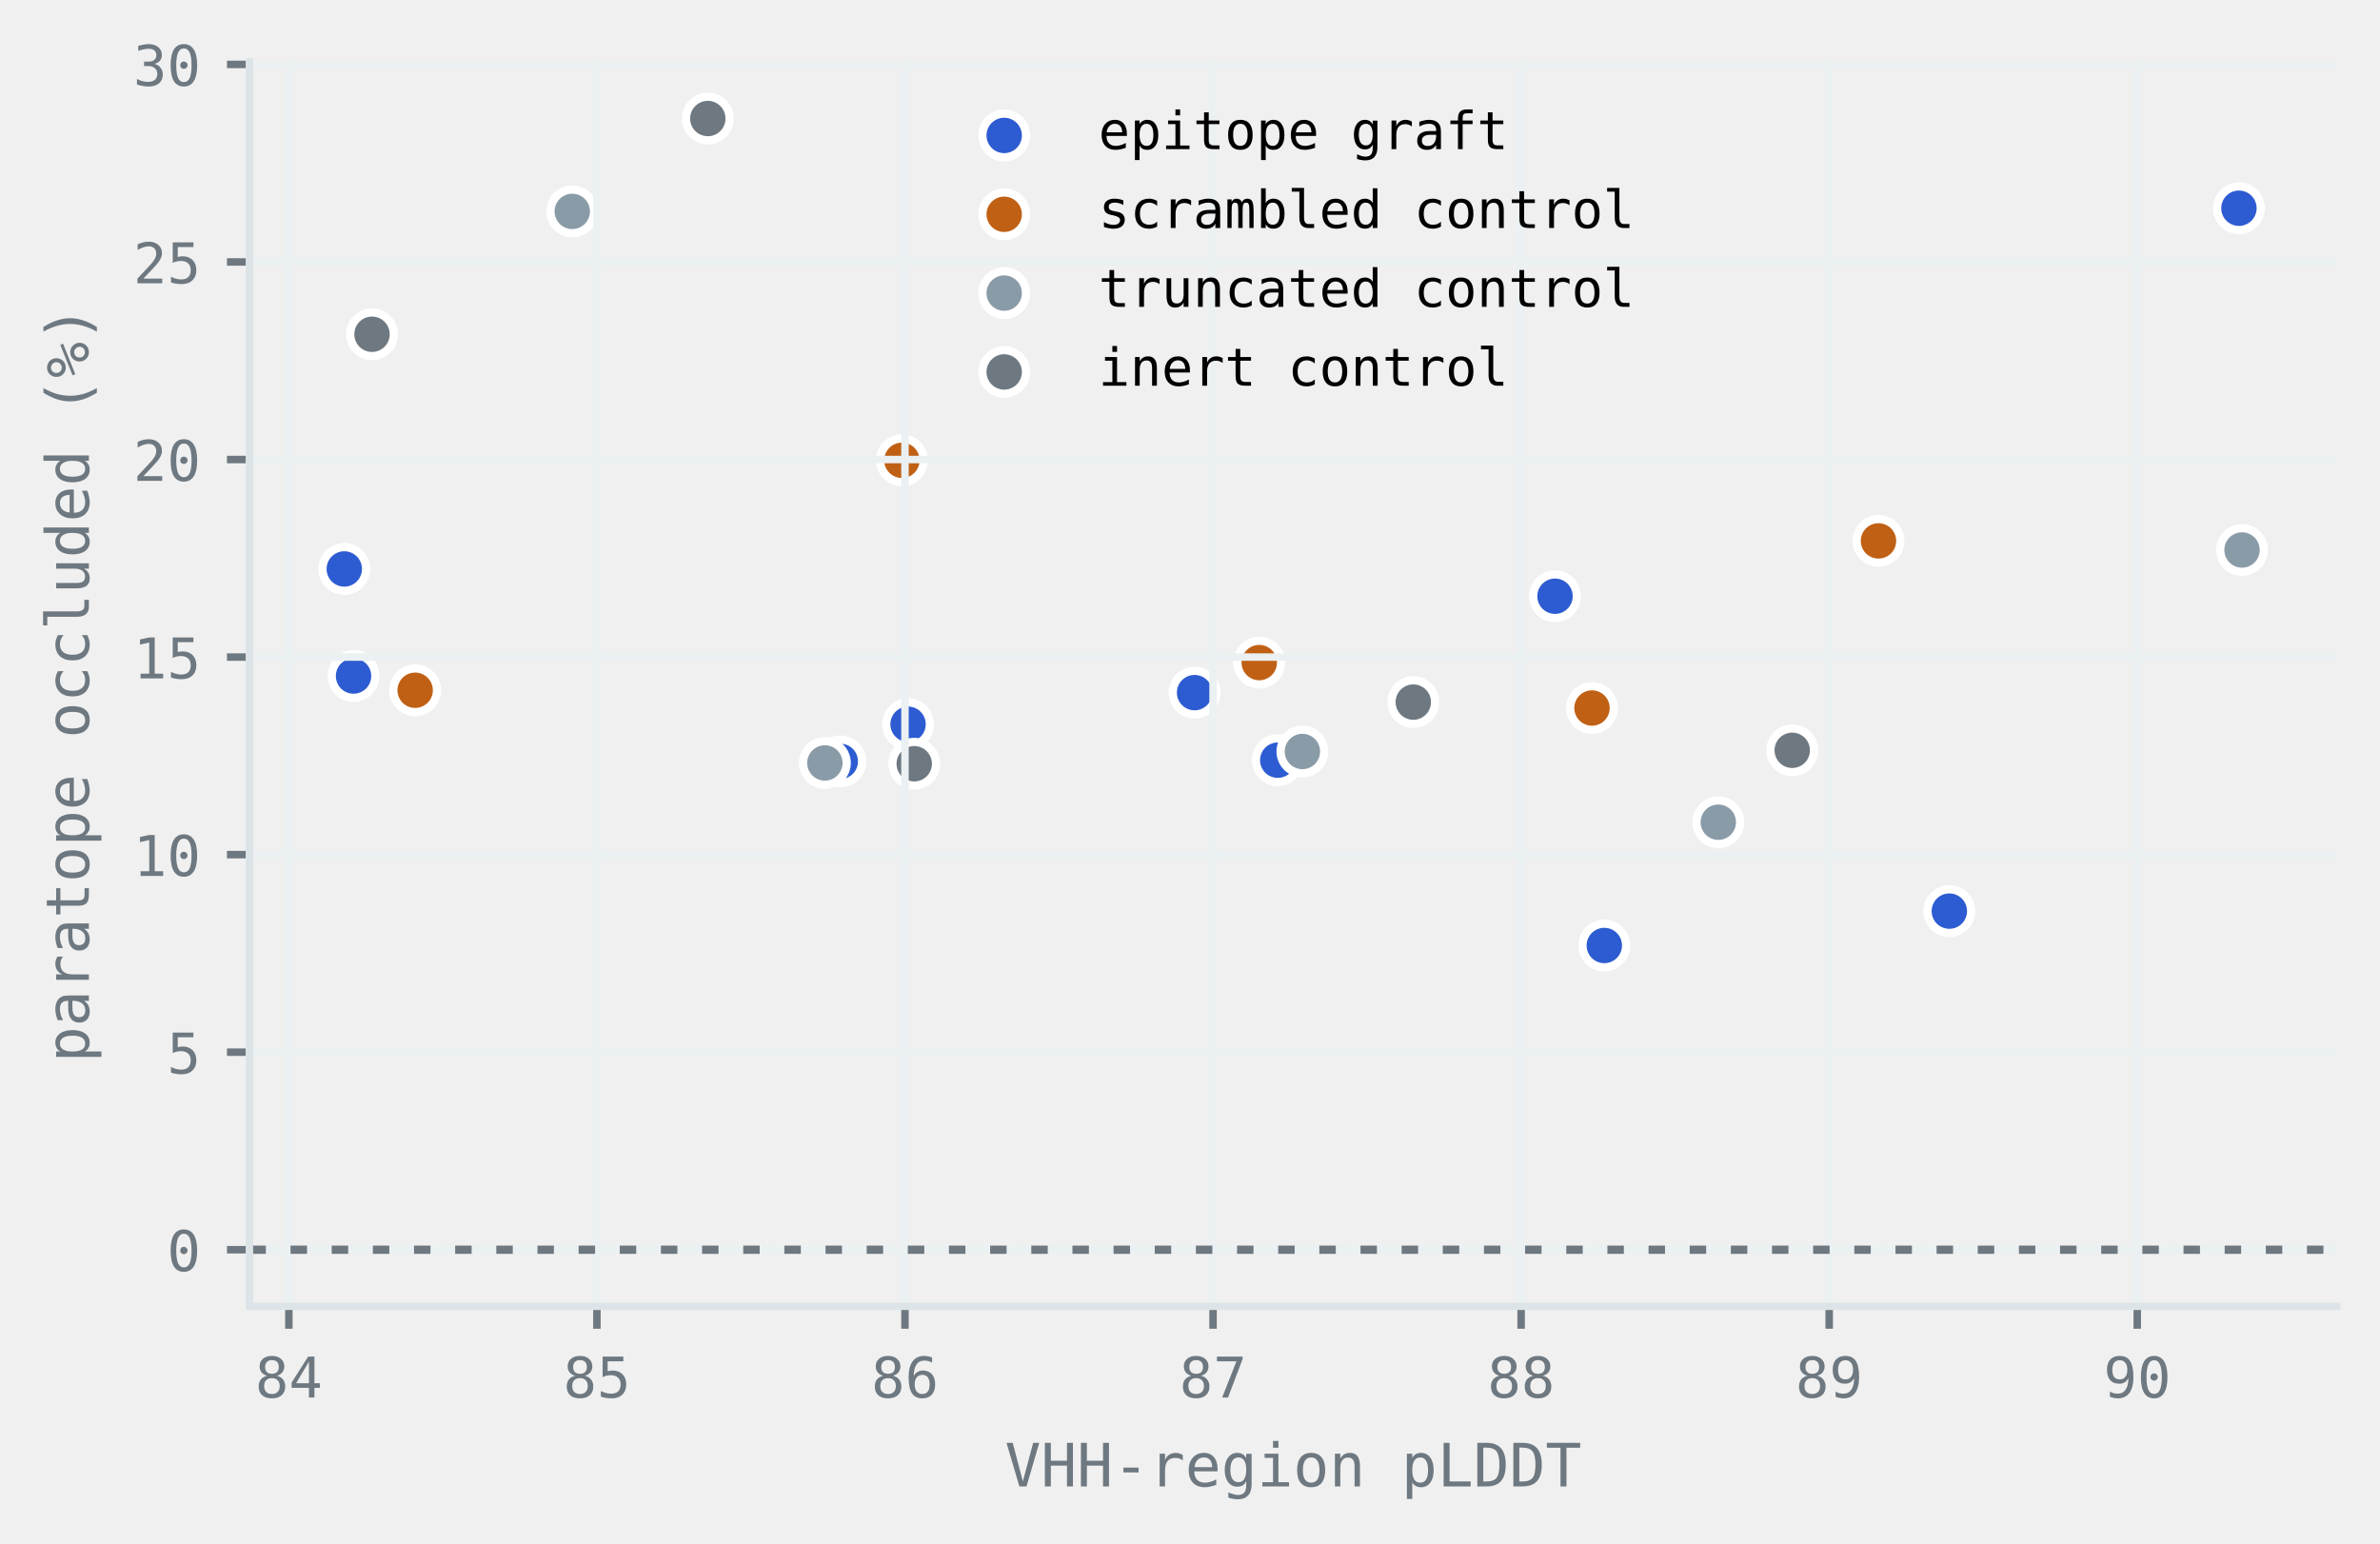
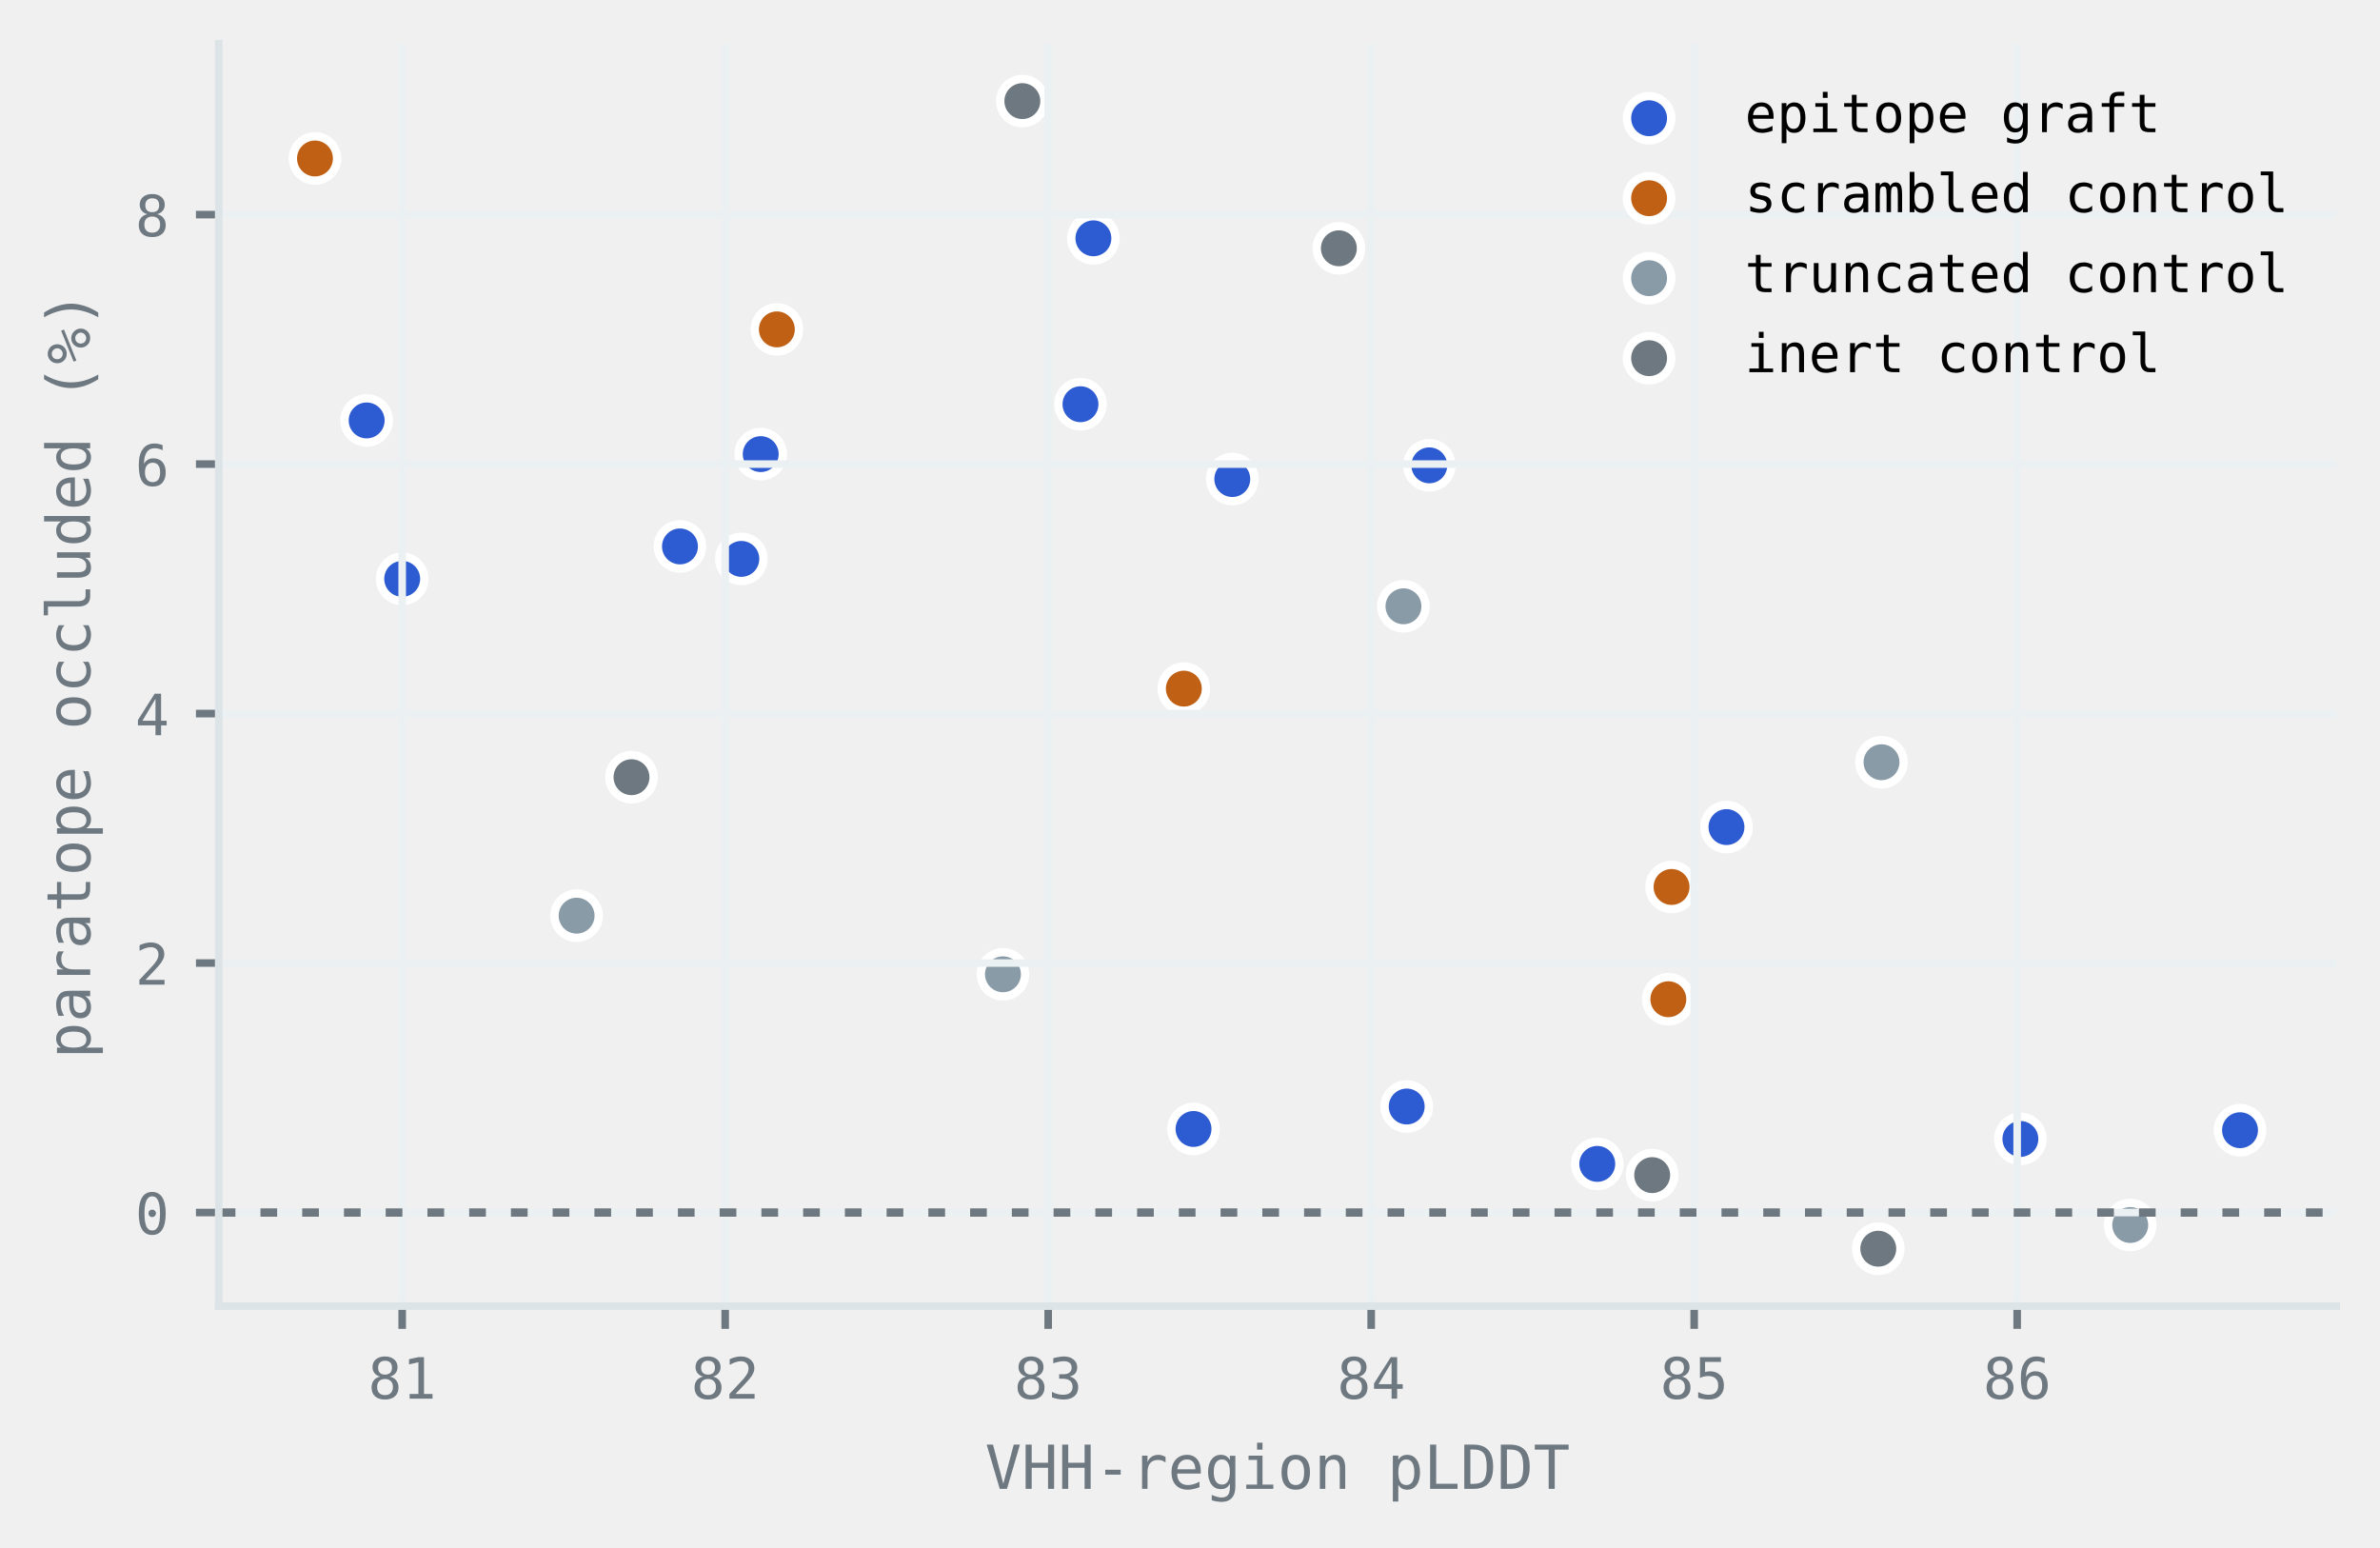
- <svg xmlns="http://www.w3.org/2000/svg" xmlns:xlink="http://www.w3.org/1999/xlink" width="318.094pt" height="206.365pt" viewBox="0 0 318.094 206.365" version="1.1">
+ <svg xmlns="http://www.w3.org/2000/svg" xmlns:xlink="http://www.w3.org/1999/xlink" width="313.578pt" height="203.841pt" viewBox="0 0 313.578 203.841" version="1.1">
  <defs>
    <style type="text/css">*{stroke-linejoin: round; stroke-linecap: butt}</style>
  </defs>
  <g id="figure_1">
    <g id="patch_1">
-       <path d="M 0 206.365  L 318.094 206.365  L 318.094 0  L 0 0  L 0 206.365  z " style="fill: none" />
+       <path d="M 0 203.841  L 313.578 203.841  L 313.578 0  L 0 0  L 0 203.841  z " style="fill: none" />
    </g>
    <g id="axes_1">
      <g id="patch_2">
-         <path d="M 33.334 174.604  L 312.334 174.604  L 312.334 8.284  L 33.334 8.284  L 33.334 174.604  z " style="fill: none" />
+         <path d="M 28.818 172.08  L 307.818 172.08  L 307.818 5.76  L 28.818 5.76  L 28.818 172.08  z " style="fill: none" />
      </g>
      <g id="PathCollection_1">
        <defs>
-           <path id="m5e98260276" d="M 0 2.915  C 0.773 2.915 1.515 2.608 2.062 2.062  C 2.608 1.515 2.915 0.773 2.915 0  C 2.915 -0.773 2.608 -1.515 2.062 -2.062  C 1.515 -2.608 0.773 -2.915 0 -2.915  C -0.773 -2.915 -1.515 -2.608 -2.062 -2.062  C -2.608 -1.515 -2.915 -0.773 -2.915 0  C -2.915 0.773 -2.608 1.515 -2.062 2.062  C -1.515 2.608 -0.773 2.915 0 2.915  z " style="stroke: #ffffff; stroke-width: 1.1" />
-         </defs>
-         <g clip-path="url(#p5431f6725d)">
-           <use xlink:href="#m5e98260276" x="299.24" y="27.833" style="fill: #2d5bd1; stroke: #ffffff; stroke-width: 1.1" />
-           <use xlink:href="#m5e98260276" x="207.832" y="79.694" style="fill: #2d5bd1; stroke: #ffffff; stroke-width: 1.1" />
-           <use xlink:href="#m5e98260276" x="159.658" y="92.58" style="fill: #2d5bd1; stroke: #ffffff; stroke-width: 1.1" />
-           <use xlink:href="#m5e98260276" x="112.307" y="101.769" style="fill: #2d5bd1; stroke: #ffffff; stroke-width: 1.1" />
-           <use xlink:href="#m5e98260276" x="46.015" y="76.05" style="fill: #2d5bd1; stroke: #ffffff; stroke-width: 1.1" />
-           <use xlink:href="#m5e98260276" x="260.536" y="121.785" style="fill: #2d5bd1; stroke: #ffffff; stroke-width: 1.1" />
-           <use xlink:href="#m5e98260276" x="214.42" y="126.379" style="fill: #2d5bd1; stroke: #ffffff; stroke-width: 1.1" />
-           <use xlink:href="#m5e98260276" x="170.775" y="101.611" style="fill: #2d5bd1; stroke: #ffffff; stroke-width: 1.1" />
-           <use xlink:href="#m5e98260276" x="121.365" y="96.805" style="fill: #2d5bd1; stroke: #ffffff; stroke-width: 1.1" />
-           <use xlink:href="#m5e98260276" x="47.251" y="90.362" style="fill: #2d5bd1; stroke: #ffffff; stroke-width: 1.1" />
+           <path id="ma1dfb55750" d="M 0 2.915  C 0.773 2.915 1.515 2.608 2.062 2.062  C 2.608 1.515 2.915 0.773 2.915 0  C 2.915 -0.773 2.608 -1.515 2.062 -2.062  C 1.515 -2.608 0.773 -2.915 0 -2.915  C -0.773 -2.915 -1.515 -2.608 -2.062 -2.062  C -2.608 -1.515 -2.915 -0.773 -2.915 0  C -2.915 0.773 -2.608 1.515 -2.062 2.062  C -1.515 2.608 -0.773 2.915 0 2.915  z " style="stroke: #ffffff; stroke-width: 1.1" />
+         </defs>
+         <g clip-path="url(#p9298467841)">
+           <use xlink:href="#ma1dfb55750" x="185.341" y="145.784" style="fill: #2d5bd1; stroke: #ffffff; stroke-width: 1.1" />
+           <use xlink:href="#ma1dfb55750" x="162.36" y="63.117" style="fill: #2d5bd1; stroke: #ffffff; stroke-width: 1.1" />
+           <use xlink:href="#ma1dfb55750" x="144.061" y="31.398" style="fill: #2d5bd1; stroke: #ffffff; stroke-width: 1.1" />
+           <use xlink:href="#ma1dfb55750" x="100.228" y="59.83" style="fill: #2d5bd1; stroke: #ffffff; stroke-width: 1.1" />
+           <use xlink:href="#ma1dfb55750" x="48.309" y="55.393" style="fill: #2d5bd1; stroke: #ffffff; stroke-width: 1.1" />
+           <use xlink:href="#ma1dfb55750" x="295.137" y="148.907" style="fill: #2d5bd1; stroke: #ffffff; stroke-width: 1.1" />
+           <use xlink:href="#ma1dfb55750" x="266.198" y="150.057" style="fill: #2d5bd1; stroke: #ffffff; stroke-width: 1.1" />
+           <use xlink:href="#ma1dfb55750" x="210.449" y="153.344" style="fill: #2d5bd1; stroke: #ffffff; stroke-width: 1.1" />
+           <use xlink:href="#ma1dfb55750" x="157.254" y="148.743" style="fill: #2d5bd1; stroke: #ffffff; stroke-width: 1.1" />
+           <use xlink:href="#ma1dfb55750" x="89.589" y="71.992" style="fill: #2d5bd1; stroke: #ffffff; stroke-width: 1.1" />
+           <use xlink:href="#ma1dfb55750" x="227.472" y="108.97" style="fill: #2d5bd1; stroke: #ffffff; stroke-width: 1.1" />
+           <use xlink:href="#ma1dfb55750" x="188.32" y="61.31" style="fill: #2d5bd1; stroke: #ffffff; stroke-width: 1.1" />
+           <use xlink:href="#ma1dfb55750" x="142.359" y="53.257" style="fill: #2d5bd1; stroke: #ffffff; stroke-width: 1.1" />
+           <use xlink:href="#ma1dfb55750" x="97.675" y="73.636" style="fill: #2d5bd1; stroke: #ffffff; stroke-width: 1.1" />
+           <use xlink:href="#ma1dfb55750" x="52.99" y="76.265" style="fill: #2d5bd1; stroke: #ffffff; stroke-width: 1.1" />
        </g>
      </g>
      <g id="PathCollection_2">
        <defs>
-           <path id="mda47fde852" d="M 0 2.915  C 0.773 2.915 1.515 2.608 2.062 2.062  C 2.608 1.515 2.915 0.773 2.915 0  C 2.915 -0.773 2.608 -1.515 2.062 -2.062  C 1.515 -2.608 0.773 -2.915 0 -2.915  C -0.773 -2.915 -1.515 -2.608 -2.062 -2.062  C -2.608 -1.515 -2.915 -0.773 -2.915 0  C -2.915 0.773 -2.608 1.515 -2.062 2.062  C -1.515 2.608 -0.773 2.915 0 2.915  z " style="stroke: #ffffff; stroke-width: 1.1" />
-         </defs>
-         <g clip-path="url(#p5431f6725d)">
-           <use xlink:href="#mda47fde852" x="251.066" y="72.3" style="fill: #c06014; stroke: #ffffff; stroke-width: 1.1" />
-           <use xlink:href="#mda47fde852" x="212.773" y="94.639" style="fill: #c06014; stroke: #ffffff; stroke-width: 1.1" />
-           <use xlink:href="#mda47fde852" x="168.304" y="88.566" style="fill: #c06014; stroke: #ffffff; stroke-width: 1.1" />
-           <use xlink:href="#mda47fde852" x="120.542" y="61.526" style="fill: #c06014; stroke: #ffffff; stroke-width: 1.1" />
-           <use xlink:href="#mda47fde852" x="55.486" y="92.263" style="fill: #c06014; stroke: #ffffff; stroke-width: 1.1" />
+           <path id="m5ffe9fefdb" d="M 0 2.915  C 0.773 2.915 1.515 2.608 2.062 2.062  C 2.608 1.515 2.915 0.773 2.915 0  C 2.915 -0.773 2.608 -1.515 2.062 -2.062  C 1.515 -2.608 0.773 -2.915 0 -2.915  C -0.773 -2.915 -1.515 -2.608 -2.062 -2.062  C -2.608 -1.515 -2.915 -0.773 -2.915 0  C -2.915 0.773 -2.608 1.515 -2.062 2.062  C -1.515 2.608 -0.773 2.915 0 2.915  z " style="stroke: #ffffff; stroke-width: 1.1" />
+         </defs>
+         <g clip-path="url(#p9298467841)">
+           <use xlink:href="#m5ffe9fefdb" x="220.237" y="116.859" style="fill: #c06014; stroke: #ffffff; stroke-width: 1.1" />
+           <use xlink:href="#m5ffe9fefdb" x="219.812" y="131.65" style="fill: #c06014; stroke: #ffffff; stroke-width: 1.1" />
+           <use xlink:href="#m5ffe9fefdb" x="155.977" y="90.728" style="fill: #c06014; stroke: #ffffff; stroke-width: 1.1" />
+           <use xlink:href="#m5ffe9fefdb" x="102.356" y="43.396" style="fill: #c06014; stroke: #ffffff; stroke-width: 1.1" />
+           <use xlink:href="#m5ffe9fefdb" x="41.5" y="20.88" style="fill: #c06014; stroke: #ffffff; stroke-width: 1.1" />
        </g>
      </g>
      <g id="PathCollection_3">
        <defs>
-           <path id="mbfc5b825ee" d="M 0 2.915  C 0.773 2.915 1.515 2.608 2.062 2.062  C 2.608 1.515 2.915 0.773 2.915 0  C 2.915 -0.773 2.608 -1.515 2.062 -2.062  C 1.515 -2.608 0.773 -2.915 0 -2.915  C -0.773 -2.915 -1.515 -2.608 -2.062 -2.062  C -2.608 -1.515 -2.915 -0.773 -2.915 0  C -2.915 0.773 -2.608 1.515 -2.062 2.062  C -1.515 2.608 -0.773 2.915 0 2.915  z " style="stroke: #ffffff; stroke-width: 1.1" />
-         </defs>
-         <g clip-path="url(#p5431f6725d)">
-           <use xlink:href="#mbfc5b825ee" x="299.652" y="73.515" style="fill: #8a9ba8; stroke: #ffffff; stroke-width: 1.1" />
-           <use xlink:href="#mbfc5b825ee" x="229.655" y="109.902" style="fill: #8a9ba8; stroke: #ffffff; stroke-width: 1.1" />
-           <use xlink:href="#mbfc5b825ee" x="174.069" y="100.449" style="fill: #8a9ba8; stroke: #ffffff; stroke-width: 1.1" />
-           <use xlink:href="#mbfc5b825ee" x="110.248" y="101.98" style="fill: #8a9ba8; stroke: #ffffff; stroke-width: 1.1" />
-           <use xlink:href="#mbfc5b825ee" x="76.485" y="28.255" style="fill: #8a9ba8; stroke: #ffffff; stroke-width: 1.1" />
+           <path id="mbe0c6f31dc" d="M 0 2.915  C 0.773 2.915 1.515 2.608 2.062 2.062  C 2.608 1.515 2.915 0.773 2.915 0  C 2.915 -0.773 2.608 -1.515 2.062 -2.062  C 1.515 -2.608 0.773 -2.915 0 -2.915  C -0.773 -2.915 -1.515 -2.608 -2.062 -2.062  C -2.608 -1.515 -2.915 -0.773 -2.915 0  C -2.915 0.773 -2.608 1.515 -2.062 2.062  C -1.515 2.608 -0.773 2.915 0 2.915  z " style="stroke: #ffffff; stroke-width: 1.1" />
+         </defs>
+         <g clip-path="url(#p9298467841)">
+           <use xlink:href="#mbe0c6f31dc" x="280.667" y="161.397" style="fill: #8a9ba8; stroke: #ffffff; stroke-width: 1.1" />
+           <use xlink:href="#mbe0c6f31dc" x="247.899" y="100.424" style="fill: #8a9ba8; stroke: #ffffff; stroke-width: 1.1" />
+           <use xlink:href="#mbe0c6f31dc" x="184.915" y="79.881" style="fill: #8a9ba8; stroke: #ffffff; stroke-width: 1.1" />
+           <use xlink:href="#mbe0c6f31dc" x="132.145" y="128.363" style="fill: #8a9ba8; stroke: #ffffff; stroke-width: 1.1" />
+           <use xlink:href="#mbe0c6f31dc" x="75.971" y="120.639" style="fill: #8a9ba8; stroke: #ffffff; stroke-width: 1.1" />
        </g>
      </g>
      <g id="PathCollection_4">
        <defs>
-           <path id="mfb22952a0c" d="M 0 2.915  C 0.773 2.915 1.515 2.608 2.062 2.062  C 2.608 1.515 2.915 0.773 2.915 0  C 2.915 -0.773 2.608 -1.515 2.062 -2.062  C 1.515 -2.608 0.773 -2.915 0 -2.915  C -0.773 -2.915 -1.515 -2.608 -2.062 -2.062  C -2.608 -1.515 -2.915 -0.773 -2.915 0  C -2.915 0.773 -2.608 1.515 -2.062 2.062  C -1.515 2.608 -0.773 2.915 0 2.915  z " style="stroke: #ffffff; stroke-width: 1.1" />
-         </defs>
-         <g clip-path="url(#p5431f6725d)">
-           <use xlink:href="#mfb22952a0c" x="239.537" y="100.29" style="fill: #6e7880; stroke: #ffffff; stroke-width: 1.1" />
-           <use xlink:href="#mfb22952a0c" x="188.892" y="93.847" style="fill: #6e7880; stroke: #ffffff; stroke-width: 1.1" />
-           <use xlink:href="#mfb22952a0c" x="122.189" y="102.086" style="fill: #6e7880; stroke: #ffffff; stroke-width: 1.1" />
-           <use xlink:href="#mfb22952a0c" x="94.602" y="15.844" style="fill: #6e7880; stroke: #ffffff; stroke-width: 1.1" />
-           <use xlink:href="#mfb22952a0c" x="49.721" y="44.68" style="fill: #6e7880; stroke: #ffffff; stroke-width: 1.1" />
+           <path id="mdcdcdc1e79" d="M 0 2.915  C 0.773 2.915 1.515 2.608 2.062 2.062  C 2.608 1.515 2.915 0.773 2.915 0  C 2.915 -0.773 2.608 -1.515 2.062 -2.062  C 1.515 -2.608 0.773 -2.915 0 -2.915  C -0.773 -2.915 -1.515 -2.608 -2.062 -2.062  C -2.608 -1.515 -2.915 -0.773 -2.915 0  C -2.915 0.773 -2.608 1.515 -2.062 2.062  C -1.515 2.608 -0.773 2.915 0 2.915  z " style="stroke: #ffffff; stroke-width: 1.1" />
+         </defs>
+         <g clip-path="url(#p9298467841)">
+           <use xlink:href="#mdcdcdc1e79" x="247.473" y="164.52" style="fill: #6e7880; stroke: #ffffff; stroke-width: 1.1" />
+           <use xlink:href="#mdcdcdc1e79" x="217.684" y="154.823" style="fill: #6e7880; stroke: #ffffff; stroke-width: 1.1" />
+           <use xlink:href="#mdcdcdc1e79" x="176.404" y="32.713" style="fill: #6e7880; stroke: #ffffff; stroke-width: 1.1" />
+           <use xlink:href="#mdcdcdc1e79" x="134.699" y="13.32" style="fill: #6e7880; stroke: #ffffff; stroke-width: 1.1" />
+           <use xlink:href="#mdcdcdc1e79" x="83.205" y="102.397" style="fill: #6e7880; stroke: #ffffff; stroke-width: 1.1" />
        </g>
      </g>
      <g id="matplotlib.axis_1">
        <g id="xtick_1">
          <g id="line2d_1">
-             <path d="M 38.604 174.604  L 38.604 8.284  " clip-path="url(#p5431f6725d)" style="fill: none; stroke: #ebf0f2; stroke-linecap: square" />
+             <path d="M 52.99 172.08  L 52.99 5.76  " clip-path="url(#p9298467841)" style="fill: none; stroke: #ebf0f2; stroke-linecap: square" />
          </g>
          <g id="line2d_2">
            <defs>
-               <path id="m296f8af0e3" d="M 0 0  L 0 3  " style="stroke: #6e7880" />
+               <path id="m33a26b9f59" d="M 0 0  L 0 3  " style="stroke: #6e7880" />
            </defs>
            <g>
-               <use xlink:href="#m296f8af0e3" x="38.604" y="174.604" style="fill: #6e7880; stroke: #6e7880" />
+               <use xlink:href="#m33a26b9f59" x="52.99" y="172.08" style="fill: #6e7880; stroke: #6e7880" />
            </g>
          </g>
          <g id="text_1">
-             <text style="font-size: 7.5px; font-family: 'DejaVu Sans Mono', 'SF Mono', 'Menlo', 'Consolas', 'Bitstream Vera Sans Mono', 'Computer Modern Typewriter', 'Andale Mono', 'Nimbus Mono L', 'Courier New', 'Courier', 'Fixed', 'Terminal', monospace; text-anchor: middle; fill: #6e7880" x="38.604" y="186.803" transform="rotate(-0 38.60396 186.8026)">84</text>
+             <text style="font-size: 7.5px; font-family: 'DejaVu Sans Mono', 'SF Mono', 'Menlo', 'Consolas', 'Bitstream Vera Sans Mono', 'Computer Modern Typewriter', 'Andale Mono', 'Nimbus Mono L', 'Courier New', 'Courier', 'Fixed', 'Terminal', monospace; text-anchor: middle; fill: #6e7880" x="52.99" y="184.278" transform="rotate(-0 52.99042 184.2782)">81</text>
          </g>
        </g>
        <g id="xtick_2">
          <g id="line2d_3">
-             <path d="M 79.779 174.604  L 79.779 8.284  " clip-path="url(#p5431f6725d)" style="fill: none; stroke: #ebf0f2; stroke-linecap: square" />
+             <path d="M 95.547 172.08  L 95.547 5.76  " clip-path="url(#p9298467841)" style="fill: none; stroke: #ebf0f2; stroke-linecap: square" />
          </g>
          <g id="line2d_4">
            <g>
-               <use xlink:href="#m296f8af0e3" x="79.779" y="174.604" style="fill: #6e7880; stroke: #6e7880" />
+               <use xlink:href="#m33a26b9f59" x="95.547" y="172.08" style="fill: #6e7880; stroke: #6e7880" />
            </g>
          </g>
          <g id="text_2">
-             <text style="font-size: 7.5px; font-family: 'DejaVu Sans Mono', 'SF Mono', 'Menlo', 'Consolas', 'Bitstream Vera Sans Mono', 'Computer Modern Typewriter', 'Andale Mono', 'Nimbus Mono L', 'Courier New', 'Courier', 'Fixed', 'Terminal', monospace; text-anchor: middle; fill: #6e7880" x="79.779" y="186.803" transform="rotate(-0 79.77869 186.8026)">85</text>
+             <text style="font-size: 7.5px; font-family: 'DejaVu Sans Mono', 'SF Mono', 'Menlo', 'Consolas', 'Bitstream Vera Sans Mono', 'Computer Modern Typewriter', 'Andale Mono', 'Nimbus Mono L', 'Courier New', 'Courier', 'Fixed', 'Terminal', monospace; text-anchor: middle; fill: #6e7880" x="95.547" y="184.278" transform="rotate(-0 95.54685 184.2782)">82</text>
          </g>
        </g>
        <g id="xtick_3">
          <g id="line2d_5">
-             <path d="M 120.953 174.604  L 120.953 8.284  " clip-path="url(#p5431f6725d)" style="fill: none; stroke: #ebf0f2; stroke-linecap: square" />
+             <path d="M 138.103 172.08  L 138.103 5.76  " clip-path="url(#p9298467841)" style="fill: none; stroke: #ebf0f2; stroke-linecap: square" />
          </g>
          <g id="line2d_6">
            <g>
-               <use xlink:href="#m296f8af0e3" x="120.953" y="174.604" style="fill: #6e7880; stroke: #6e7880" />
+               <use xlink:href="#m33a26b9f59" x="138.103" y="172.08" style="fill: #6e7880; stroke: #6e7880" />
            </g>
          </g>
          <g id="text_3">
-             <text style="font-size: 7.5px; font-family: 'DejaVu Sans Mono', 'SF Mono', 'Menlo', 'Consolas', 'Bitstream Vera Sans Mono', 'Computer Modern Typewriter', 'Andale Mono', 'Nimbus Mono L', 'Courier New', 'Courier', 'Fixed', 'Terminal', monospace; text-anchor: middle; fill: #6e7880" x="120.953" y="186.803" transform="rotate(-0 120.9534 186.8026)">86</text>
+             <text style="font-size: 7.5px; font-family: 'DejaVu Sans Mono', 'SF Mono', 'Menlo', 'Consolas', 'Bitstream Vera Sans Mono', 'Computer Modern Typewriter', 'Andale Mono', 'Nimbus Mono L', 'Courier New', 'Courier', 'Fixed', 'Terminal', monospace; text-anchor: middle; fill: #6e7880" x="138.103" y="184.278" transform="rotate(-0 138.1033 184.2782)">83</text>
          </g>
        </g>
        <g id="xtick_4">
          <g id="line2d_7">
-             <path d="M 162.128 174.604  L 162.128 8.284  " clip-path="url(#p5431f6725d)" style="fill: none; stroke: #ebf0f2; stroke-linecap: square" />
+             <path d="M 180.66 172.08  L 180.66 5.76  " clip-path="url(#p9298467841)" style="fill: none; stroke: #ebf0f2; stroke-linecap: square" />
          </g>
          <g id="line2d_8">
            <g>
-               <use xlink:href="#m296f8af0e3" x="162.128" y="174.604" style="fill: #6e7880; stroke: #6e7880" />
+               <use xlink:href="#m33a26b9f59" x="180.66" y="172.08" style="fill: #6e7880; stroke: #6e7880" />
            </g>
          </g>
          <g id="text_4">
-             <text style="font-size: 7.5px; font-family: 'DejaVu Sans Mono', 'SF Mono', 'Menlo', 'Consolas', 'Bitstream Vera Sans Mono', 'Computer Modern Typewriter', 'Andale Mono', 'Nimbus Mono L', 'Courier New', 'Courier', 'Fixed', 'Terminal', monospace; text-anchor: middle; fill: #6e7880" x="162.128" y="186.803" transform="rotate(-0 162.1282 186.8026)">87</text>
+             <text style="font-size: 7.5px; font-family: 'DejaVu Sans Mono', 'SF Mono', 'Menlo', 'Consolas', 'Bitstream Vera Sans Mono', 'Computer Modern Typewriter', 'Andale Mono', 'Nimbus Mono L', 'Courier New', 'Courier', 'Fixed', 'Terminal', monospace; text-anchor: middle; fill: #6e7880" x="180.66" y="184.278" transform="rotate(-0 180.6597 184.2782)">84</text>
          </g>
        </g>
        <g id="xtick_5">
          <g id="line2d_9">
-             <path d="M 203.303 174.604  L 203.303 8.284  " clip-path="url(#p5431f6725d)" style="fill: none; stroke: #ebf0f2; stroke-linecap: square" />
+             <path d="M 223.216 172.08  L 223.216 5.76  " clip-path="url(#p9298467841)" style="fill: none; stroke: #ebf0f2; stroke-linecap: square" />
          </g>
          <g id="line2d_10">
            <g>
-               <use xlink:href="#m296f8af0e3" x="203.303" y="174.604" style="fill: #6e7880; stroke: #6e7880" />
+               <use xlink:href="#m33a26b9f59" x="223.216" y="172.08" style="fill: #6e7880; stroke: #6e7880" />
            </g>
          </g>
          <g id="text_5">
-             <text style="font-size: 7.5px; font-family: 'DejaVu Sans Mono', 'SF Mono', 'Menlo', 'Consolas', 'Bitstream Vera Sans Mono', 'Computer Modern Typewriter', 'Andale Mono', 'Nimbus Mono L', 'Courier New', 'Courier', 'Fixed', 'Terminal', monospace; text-anchor: middle; fill: #6e7880" x="203.303" y="186.803" transform="rotate(-0 203.3029 186.8026)">88</text>
+             <text style="font-size: 7.5px; font-family: 'DejaVu Sans Mono', 'SF Mono', 'Menlo', 'Consolas', 'Bitstream Vera Sans Mono', 'Computer Modern Typewriter', 'Andale Mono', 'Nimbus Mono L', 'Courier New', 'Courier', 'Fixed', 'Terminal', monospace; text-anchor: middle; fill: #6e7880" x="223.216" y="184.278" transform="rotate(-0 223.2162 184.2782)">85</text>
          </g>
        </g>
        <g id="xtick_6">
          <g id="line2d_11">
-             <path d="M 244.478 174.604  L 244.478 8.284  " clip-path="url(#p5431f6725d)" style="fill: none; stroke: #ebf0f2; stroke-linecap: square" />
+             <path d="M 265.773 172.08  L 265.773 5.76  " clip-path="url(#p9298467841)" style="fill: none; stroke: #ebf0f2; stroke-linecap: square" />
          </g>
          <g id="line2d_12">
            <g>
-               <use xlink:href="#m296f8af0e3" x="244.478" y="174.604" style="fill: #6e7880; stroke: #6e7880" />
+               <use xlink:href="#m33a26b9f59" x="265.773" y="172.08" style="fill: #6e7880; stroke: #6e7880" />
            </g>
          </g>
          <g id="text_6">
-             <text style="font-size: 7.5px; font-family: 'DejaVu Sans Mono', 'SF Mono', 'Menlo', 'Consolas', 'Bitstream Vera Sans Mono', 'Computer Modern Typewriter', 'Andale Mono', 'Nimbus Mono L', 'Courier New', 'Courier', 'Fixed', 'Terminal', monospace; text-anchor: middle; fill: #6e7880" x="244.478" y="186.803" transform="rotate(-0 244.4776 186.8026)">89</text>
-           </g>
-         </g>
-         <g id="xtick_7">
-           <g id="line2d_13">
-             <path d="M 285.652 174.604  L 285.652 8.284  " clip-path="url(#p5431f6725d)" style="fill: none; stroke: #ebf0f2; stroke-linecap: square" />
-           </g>
-           <g id="line2d_14">
-             <g>
-               <use xlink:href="#m296f8af0e3" x="285.652" y="174.604" style="fill: #6e7880; stroke: #6e7880" />
-             </g>
-           </g>
-           <g id="text_7">
-             <text style="font-size: 7.5px; font-family: 'DejaVu Sans Mono', 'SF Mono', 'Menlo', 'Consolas', 'Bitstream Vera Sans Mono', 'Computer Modern Typewriter', 'Andale Mono', 'Nimbus Mono L', 'Courier New', 'Courier', 'Fixed', 'Terminal', monospace; text-anchor: middle; fill: #6e7880" x="285.652" y="186.803" transform="rotate(-0 285.6524 186.8026)">90</text>
-           </g>
-         </g>
-         <g id="text_8">
-           <text style="font-size: 8px; font-family: 'DejaVu Sans Mono', 'SF Mono', 'Menlo', 'Consolas', 'Bitstream Vera Sans Mono', 'Computer Modern Typewriter', 'Andale Mono', 'Nimbus Mono L', 'Courier New', 'Courier', 'Fixed', 'Terminal', monospace; text-anchor: middle; fill: #6e7880" x="172.834" y="198.683" transform="rotate(-0 172.8336 198.6831)">VHH-region pLDDT</text>
+             <text style="font-size: 7.5px; font-family: 'DejaVu Sans Mono', 'SF Mono', 'Menlo', 'Consolas', 'Bitstream Vera Sans Mono', 'Computer Modern Typewriter', 'Andale Mono', 'Nimbus Mono L', 'Courier New', 'Courier', 'Fixed', 'Terminal', monospace; text-anchor: middle; fill: #6e7880" x="265.773" y="184.278" transform="rotate(-0 265.7726 184.2782)">86</text>
+           </g>
+         </g>
+         <g id="text_7">
+           <text style="font-size: 8px; font-family: 'DejaVu Sans Mono', 'SF Mono', 'Menlo', 'Consolas', 'Bitstream Vera Sans Mono', 'Computer Modern Typewriter', 'Andale Mono', 'Nimbus Mono L', 'Courier New', 'Courier', 'Fixed', 'Terminal', monospace; text-anchor: middle; fill: #6e7880" x="168.318" y="196.159" transform="rotate(-0 168.3184 196.1587)">VHH-region pLDDT</text>
        </g>
      </g>
      <g id="matplotlib.axis_2">
        <g id="ytick_1">
+           <g id="line2d_13">
+             <path d="M 28.818 159.754  L 307.818 159.754  " clip-path="url(#p9298467841)" style="fill: none; stroke: #ebf0f2; stroke-linecap: square" />
+           </g>
+           <g id="line2d_14">
+             <defs>
+               <path id="m8124cd1cf1" d="M 0 0  L -3 0  " style="stroke: #6e7880" />
+             </defs>
+             <g>
+               <use xlink:href="#m8124cd1cf1" x="28.818" y="159.754" style="fill: #6e7880; stroke: #6e7880" />
+             </g>
+           </g>
+           <g id="text_8">
+             <text style="font-size: 7.5px; font-family: 'DejaVu Sans Mono', 'SF Mono', 'Menlo', 'Consolas', 'Bitstream Vera Sans Mono', 'Computer Modern Typewriter', 'Andale Mono', 'Nimbus Mono L', 'Courier New', 'Courier', 'Fixed', 'Terminal', monospace; text-anchor: end; fill: #6e7880" x="22.318" y="162.603" transform="rotate(-0 22.31836 162.603)">0</text>
+           </g>
+         </g>
+         <g id="ytick_2">
          <g id="line2d_15">
-             <path d="M 33.334 167.044  L 312.334 167.044  " clip-path="url(#p5431f6725d)" style="fill: none; stroke: #ebf0f2; stroke-linecap: square" />
+             <path d="M 28.818 126.884  L 307.818 126.884  " clip-path="url(#p9298467841)" style="fill: none; stroke: #ebf0f2; stroke-linecap: square" />
          </g>
          <g id="line2d_16">
-             <defs>
-               <path id="m5f123c638e" d="M 0 0  L -3 0  " style="stroke: #6e7880" />
-             </defs>
-             <g>
-               <use xlink:href="#m5f123c638e" x="33.334" y="167.044" style="fill: #6e7880; stroke: #6e7880" />
+             <g>
+               <use xlink:href="#m8124cd1cf1" x="28.818" y="126.884" style="fill: #6e7880; stroke: #6e7880" />
            </g>
          </g>
          <g id="text_9">
-             <text style="font-size: 7.5px; font-family: 'DejaVu Sans Mono', 'SF Mono', 'Menlo', 'Consolas', 'Bitstream Vera Sans Mono', 'Computer Modern Typewriter', 'Andale Mono', 'Nimbus Mono L', 'Courier New', 'Courier', 'Fixed', 'Terminal', monospace; text-anchor: end; fill: #6e7880" x="26.834" y="169.893" transform="rotate(-0 26.83359 169.8935)">0</text>
-           </g>
-         </g>
-         <g id="ytick_2">
+             <text style="font-size: 7.5px; font-family: 'DejaVu Sans Mono', 'SF Mono', 'Menlo', 'Consolas', 'Bitstream Vera Sans Mono', 'Computer Modern Typewriter', 'Andale Mono', 'Nimbus Mono L', 'Courier New', 'Courier', 'Fixed', 'Terminal', monospace; text-anchor: end; fill: #6e7880" x="22.318" y="129.733" transform="rotate(-0 22.31836 129.7335)">2</text>
+           </g>
+         </g>
+         <g id="ytick_3">
          <g id="line2d_17">
-             <path d="M 33.334 140.638  L 312.334 140.638  " clip-path="url(#p5431f6725d)" style="fill: none; stroke: #ebf0f2; stroke-linecap: square" />
+             <path d="M 28.818 94.015  L 307.818 94.015  " clip-path="url(#p9298467841)" style="fill: none; stroke: #ebf0f2; stroke-linecap: square" />
          </g>
          <g id="line2d_18">
            <g>
-               <use xlink:href="#m5f123c638e" x="33.334" y="140.638" style="fill: #6e7880; stroke: #6e7880" />
+               <use xlink:href="#m8124cd1cf1" x="28.818" y="94.015" style="fill: #6e7880; stroke: #6e7880" />
            </g>
          </g>
          <g id="text_10">
-             <text style="font-size: 7.5px; font-family: 'DejaVu Sans Mono', 'SF Mono', 'Menlo', 'Consolas', 'Bitstream Vera Sans Mono', 'Computer Modern Typewriter', 'Andale Mono', 'Nimbus Mono L', 'Courier New', 'Courier', 'Fixed', 'Terminal', monospace; text-anchor: end; fill: #6e7880" x="26.834" y="143.488" transform="rotate(-0 26.83359 143.4876)">5</text>
-           </g>
-         </g>
-         <g id="ytick_3">
+             <text style="font-size: 7.5px; font-family: 'DejaVu Sans Mono', 'SF Mono', 'Menlo', 'Consolas', 'Bitstream Vera Sans Mono', 'Computer Modern Typewriter', 'Andale Mono', 'Nimbus Mono L', 'Courier New', 'Courier', 'Fixed', 'Terminal', monospace; text-anchor: end; fill: #6e7880" x="22.318" y="96.864" transform="rotate(-0 22.31836 96.8639)">4</text>
+           </g>
+         </g>
+         <g id="ytick_4">
          <g id="line2d_19">
-             <path d="M 33.334 114.233  L 312.334 114.233  " clip-path="url(#p5431f6725d)" style="fill: none; stroke: #ebf0f2; stroke-linecap: square" />
+             <path d="M 28.818 61.145  L 307.818 61.145  " clip-path="url(#p9298467841)" style="fill: none; stroke: #ebf0f2; stroke-linecap: square" />
          </g>
          <g id="line2d_20">
            <g>
-               <use xlink:href="#m5f123c638e" x="33.334" y="114.233" style="fill: #6e7880; stroke: #6e7880" />
+               <use xlink:href="#m8124cd1cf1" x="28.818" y="61.145" style="fill: #6e7880; stroke: #6e7880" />
            </g>
          </g>
          <g id="text_11">
-             <text style="font-size: 7.5px; font-family: 'DejaVu Sans Mono', 'SF Mono', 'Menlo', 'Consolas', 'Bitstream Vera Sans Mono', 'Computer Modern Typewriter', 'Andale Mono', 'Nimbus Mono L', 'Courier New', 'Courier', 'Fixed', 'Terminal', monospace; text-anchor: end; fill: #6e7880" x="26.834" y="117.082" transform="rotate(-0 26.83359 117.0817)">10</text>
-           </g>
-         </g>
-         <g id="ytick_4">
+             <text style="font-size: 7.5px; font-family: 'DejaVu Sans Mono', 'SF Mono', 'Menlo', 'Consolas', 'Bitstream Vera Sans Mono', 'Computer Modern Typewriter', 'Andale Mono', 'Nimbus Mono L', 'Courier New', 'Courier', 'Fixed', 'Terminal', monospace; text-anchor: end; fill: #6e7880" x="22.318" y="63.994" transform="rotate(-0 22.31836 63.99434)">6</text>
+           </g>
+         </g>
+         <g id="ytick_5">
          <g id="line2d_21">
-             <path d="M 33.334 87.827  L 312.334 87.827  " clip-path="url(#p5431f6725d)" style="fill: none; stroke: #ebf0f2; stroke-linecap: square" />
+             <path d="M 28.818 28.276  L 307.818 28.276  " clip-path="url(#p9298467841)" style="fill: none; stroke: #ebf0f2; stroke-linecap: square" />
          </g>
          <g id="line2d_22">
            <g>
-               <use xlink:href="#m5f123c638e" x="33.334" y="87.827" style="fill: #6e7880; stroke: #6e7880" />
+               <use xlink:href="#m8124cd1cf1" x="28.818" y="28.276" style="fill: #6e7880; stroke: #6e7880" />
            </g>
          </g>
          <g id="text_12">
-             <text style="font-size: 7.5px; font-family: 'DejaVu Sans Mono', 'SF Mono', 'Menlo', 'Consolas', 'Bitstream Vera Sans Mono', 'Computer Modern Typewriter', 'Andale Mono', 'Nimbus Mono L', 'Courier New', 'Courier', 'Fixed', 'Terminal', monospace; text-anchor: end; fill: #6e7880" x="26.834" y="90.676" transform="rotate(-0 26.83359 90.67585)">15</text>
-           </g>
-         </g>
-         <g id="ytick_5">
-           <g id="line2d_23">
-             <path d="M 33.334 61.421  L 312.334 61.421  " clip-path="url(#p5431f6725d)" style="fill: none; stroke: #ebf0f2; stroke-linecap: square" />
-           </g>
-           <g id="line2d_24">
-             <g>
-               <use xlink:href="#m5f123c638e" x="33.334" y="61.421" style="fill: #6e7880; stroke: #6e7880" />
-             </g>
-           </g>
-           <g id="text_13">
-             <text style="font-size: 7.5px; font-family: 'DejaVu Sans Mono', 'SF Mono', 'Menlo', 'Consolas', 'Bitstream Vera Sans Mono', 'Computer Modern Typewriter', 'Andale Mono', 'Nimbus Mono L', 'Courier New', 'Courier', 'Fixed', 'Terminal', monospace; text-anchor: end; fill: #6e7880" x="26.834" y="64.27" transform="rotate(-0 26.83359 64.26998)">20</text>
-           </g>
-         </g>
-         <g id="ytick_6">
-           <g id="line2d_25">
-             <path d="M 33.334 35.015  L 312.334 35.015  " clip-path="url(#p5431f6725d)" style="fill: none; stroke: #ebf0f2; stroke-linecap: square" />
-           </g>
-           <g id="line2d_26">
-             <g>
-               <use xlink:href="#m5f123c638e" x="33.334" y="35.015" style="fill: #6e7880; stroke: #6e7880" />
-             </g>
-           </g>
-           <g id="text_14">
-             <text style="font-size: 7.5px; font-family: 'DejaVu Sans Mono', 'SF Mono', 'Menlo', 'Consolas', 'Bitstream Vera Sans Mono', 'Computer Modern Typewriter', 'Andale Mono', 'Nimbus Mono L', 'Courier New', 'Courier', 'Fixed', 'Terminal', monospace; text-anchor: end; fill: #6e7880" x="26.834" y="37.864" transform="rotate(-0 26.83359 37.86411)">25</text>
-           </g>
-         </g>
-         <g id="ytick_7">
-           <g id="line2d_27">
-             <path d="M 33.334 8.609  L 312.334 8.609  " clip-path="url(#p5431f6725d)" style="fill: none; stroke: #ebf0f2; stroke-linecap: square" />
-           </g>
-           <g id="line2d_28">
-             <g>
-               <use xlink:href="#m5f123c638e" x="33.334" y="8.609" style="fill: #6e7880; stroke: #6e7880" />
-             </g>
-           </g>
-           <g id="text_15">
-             <text style="font-size: 7.5px; font-family: 'DejaVu Sans Mono', 'SF Mono', 'Menlo', 'Consolas', 'Bitstream Vera Sans Mono', 'Computer Modern Typewriter', 'Andale Mono', 'Nimbus Mono L', 'Courier New', 'Courier', 'Fixed', 'Terminal', monospace; text-anchor: end; fill: #6e7880" x="26.834" y="11.458" transform="rotate(-0 26.83359 11.45824)">30</text>
-           </g>
-         </g>
-         <g id="text_16">
-           <text style="font-size: 8px; font-family: 'DejaVu Sans Mono', 'SF Mono', 'Menlo', 'Consolas', 'Bitstream Vera Sans Mono', 'Computer Modern Typewriter', 'Andale Mono', 'Nimbus Mono L', 'Courier New', 'Courier', 'Fixed', 'Terminal', monospace; text-anchor: middle; fill: #6e7880" x="11.881" y="91.444" transform="rotate(-90 11.88125 91.44433)">paratope occluded  (%)</text>
-         </g>
-       </g>
-       <g id="line2d_29">
-         <path d="M 33.334 167.044  L 312.334 167.044  " clip-path="url(#p5431f6725d)" style="fill: none; stroke-dasharray: 2.2,3.3; stroke-dashoffset: 0; stroke: #6e7880; stroke-width: 1.1" />
+             <text style="font-size: 7.5px; font-family: 'DejaVu Sans Mono', 'SF Mono', 'Menlo', 'Consolas', 'Bitstream Vera Sans Mono', 'Computer Modern Typewriter', 'Andale Mono', 'Nimbus Mono L', 'Courier New', 'Courier', 'Fixed', 'Terminal', monospace; text-anchor: end; fill: #6e7880" x="22.318" y="31.125" transform="rotate(-0 22.31836 31.12477)">8</text>
+           </g>
+         </g>
+         <g id="text_13">
+           <text style="font-size: 8px; font-family: 'DejaVu Sans Mono', 'SF Mono', 'Menlo', 'Consolas', 'Bitstream Vera Sans Mono', 'Computer Modern Typewriter', 'Andale Mono', 'Nimbus Mono L', 'Courier New', 'Courier', 'Fixed', 'Terminal', monospace; text-anchor: middle; fill: #6e7880" x="11.881" y="88.92" transform="rotate(-90 11.88125 88.92)">paratope occluded  (%)</text>
+         </g>
+       </g>
+       <g id="line2d_23">
+         <path d="M 28.818 159.754  L 307.818 159.754  " clip-path="url(#p9298467841)" style="fill: none; stroke-dasharray: 2.2,3.3; stroke-dashoffset: 0; stroke: #6e7880; stroke-width: 1.1" />
      </g>
      <g id="patch_3">
-         <path d="M 33.334 174.604  L 33.334 8.284  " style="fill: none; stroke: #dde4e7; stroke-linejoin: miter; stroke-linecap: square" />
+         <path d="M 28.818 172.08  L 28.818 5.76  " style="fill: none; stroke: #dde4e7; stroke-linejoin: miter; stroke-linecap: square" />
      </g>
      <g id="patch_4">
-         <path d="M 33.334 174.604  L 312.334 174.604  " style="fill: none; stroke: #dde4e7; stroke-linejoin: miter; stroke-linecap: square" />
+         <path d="M 28.818 172.08  L 307.818 172.08  " style="fill: none; stroke: #dde4e7; stroke-linejoin: miter; stroke-linecap: square" />
      </g>
      <g id="legend_1">
        <g id="PathCollection_5">
          <g>
-             <use xlink:href="#m5e98260276" x="134.213" y="18.103" style="fill: #2d5bd1; stroke: #ffffff; stroke-width: 1.1" />
+             <use xlink:href="#ma1dfb55750" x="217.277" y="15.579" style="fill: #2d5bd1; stroke: #ffffff; stroke-width: 1.1" />
+           </g>
+         </g>
+         <g id="text_14">
+           <text style="font-size: 7px; font-family: 'DejaVu Sans Mono', 'SF Mono', 'Menlo', 'Consolas', 'Bitstream Vera Sans Mono', 'Computer Modern Typewriter', 'Andale Mono', 'Nimbus Mono L', 'Courier New', 'Courier', 'Fixed', 'Terminal', monospace; text-anchor: start" x="229.877" y="17.416" transform="rotate(-0 229.8766 17.41609)">epitope graft</text>
+         </g>
+         <g id="PathCollection_6">
+           <g>
+             <use xlink:href="#m5ffe9fefdb" x="217.277" y="26.116" style="fill: #c06014; stroke: #ffffff; stroke-width: 1.1" />
+           </g>
+         </g>
+         <g id="text_15">
+           <text style="font-size: 7px; font-family: 'DejaVu Sans Mono', 'SF Mono', 'Menlo', 'Consolas', 'Bitstream Vera Sans Mono', 'Computer Modern Typewriter', 'Andale Mono', 'Nimbus Mono L', 'Courier New', 'Courier', 'Fixed', 'Terminal', monospace; text-anchor: start" x="229.877" y="27.954" transform="rotate(-0 229.8766 27.95383)">scrambled control</text>
+         </g>
+         <g id="PathCollection_7">
+           <g>
+             <use xlink:href="#mbe0c6f31dc" x="217.277" y="36.654" style="fill: #8a9ba8; stroke: #ffffff; stroke-width: 1.1" />
+           </g>
+         </g>
+         <g id="text_16">
+           <text style="font-size: 7px; font-family: 'DejaVu Sans Mono', 'SF Mono', 'Menlo', 'Consolas', 'Bitstream Vera Sans Mono', 'Computer Modern Typewriter', 'Andale Mono', 'Nimbus Mono L', 'Courier New', 'Courier', 'Fixed', 'Terminal', monospace; text-anchor: start" x="229.877" y="38.492" transform="rotate(-0 229.8766 38.49156)">truncated control</text>
+         </g>
+         <g id="PathCollection_8">
+           <g>
+             <use xlink:href="#mdcdcdc1e79" x="217.277" y="47.192" style="fill: #6e7880; stroke: #ffffff; stroke-width: 1.1" />
          </g>
        </g>
        <g id="text_17">
-           <text style="font-size: 7px; font-family: 'DejaVu Sans Mono', 'SF Mono', 'Menlo', 'Consolas', 'Bitstream Vera Sans Mono', 'Computer Modern Typewriter', 'Andale Mono', 'Nimbus Mono L', 'Courier New', 'Courier', 'Fixed', 'Terminal', monospace; text-anchor: start" x="146.813" y="19.94" transform="rotate(-0 146.8127 19.94042)">epitope graft</text>
-         </g>
-         <g id="PathCollection_6">
-           <g>
-             <use xlink:href="#mda47fde852" x="134.213" y="28.641" style="fill: #c06014; stroke: #ffffff; stroke-width: 1.1" />
-           </g>
-         </g>
-         <g id="text_18">
-           <text style="font-size: 7px; font-family: 'DejaVu Sans Mono', 'SF Mono', 'Menlo', 'Consolas', 'Bitstream Vera Sans Mono', 'Computer Modern Typewriter', 'Andale Mono', 'Nimbus Mono L', 'Courier New', 'Courier', 'Fixed', 'Terminal', monospace; text-anchor: start" x="146.813" y="30.478" transform="rotate(-0 146.8127 30.47816)">scrambled control</text>
-         </g>
-         <g id="PathCollection_7">
-           <g>
-             <use xlink:href="#mbfc5b825ee" x="134.213" y="39.178" style="fill: #8a9ba8; stroke: #ffffff; stroke-width: 1.1" />
-           </g>
-         </g>
-         <g id="text_19">
-           <text style="font-size: 7px; font-family: 'DejaVu Sans Mono', 'SF Mono', 'Menlo', 'Consolas', 'Bitstream Vera Sans Mono', 'Computer Modern Typewriter', 'Andale Mono', 'Nimbus Mono L', 'Courier New', 'Courier', 'Fixed', 'Terminal', monospace; text-anchor: start" x="146.813" y="41.016" transform="rotate(-0 146.8127 41.01589)">truncated control</text>
-         </g>
-         <g id="PathCollection_8">
-           <g>
-             <use xlink:href="#mfb22952a0c" x="134.213" y="49.716" style="fill: #6e7880; stroke: #ffffff; stroke-width: 1.1" />
-           </g>
-         </g>
-         <g id="text_20">
-           <text style="font-size: 7px; font-family: 'DejaVu Sans Mono', 'SF Mono', 'Menlo', 'Consolas', 'Bitstream Vera Sans Mono', 'Computer Modern Typewriter', 'Andale Mono', 'Nimbus Mono L', 'Courier New', 'Courier', 'Fixed', 'Terminal', monospace; text-anchor: start" x="146.813" y="51.554" transform="rotate(-0 146.8127 51.55363)">inert control</text>
+           <text style="font-size: 7px; font-family: 'DejaVu Sans Mono', 'SF Mono', 'Menlo', 'Consolas', 'Bitstream Vera Sans Mono', 'Computer Modern Typewriter', 'Andale Mono', 'Nimbus Mono L', 'Courier New', 'Courier', 'Fixed', 'Terminal', monospace; text-anchor: start" x="229.877" y="49.029" transform="rotate(-0 229.8766 49.0293)">inert control</text>
        </g>
      </g>
    </g>
  </g>
  <defs>
-     <clipPath id="p5431f6725d">
-       <rect x="33.334" y="8.284" width="279" height="166.32" />
+     <clipPath id="p9298467841">
+       <rect x="28.818" y="5.76" width="279" height="166.32" />
    </clipPath>
  </defs>
</svg>
